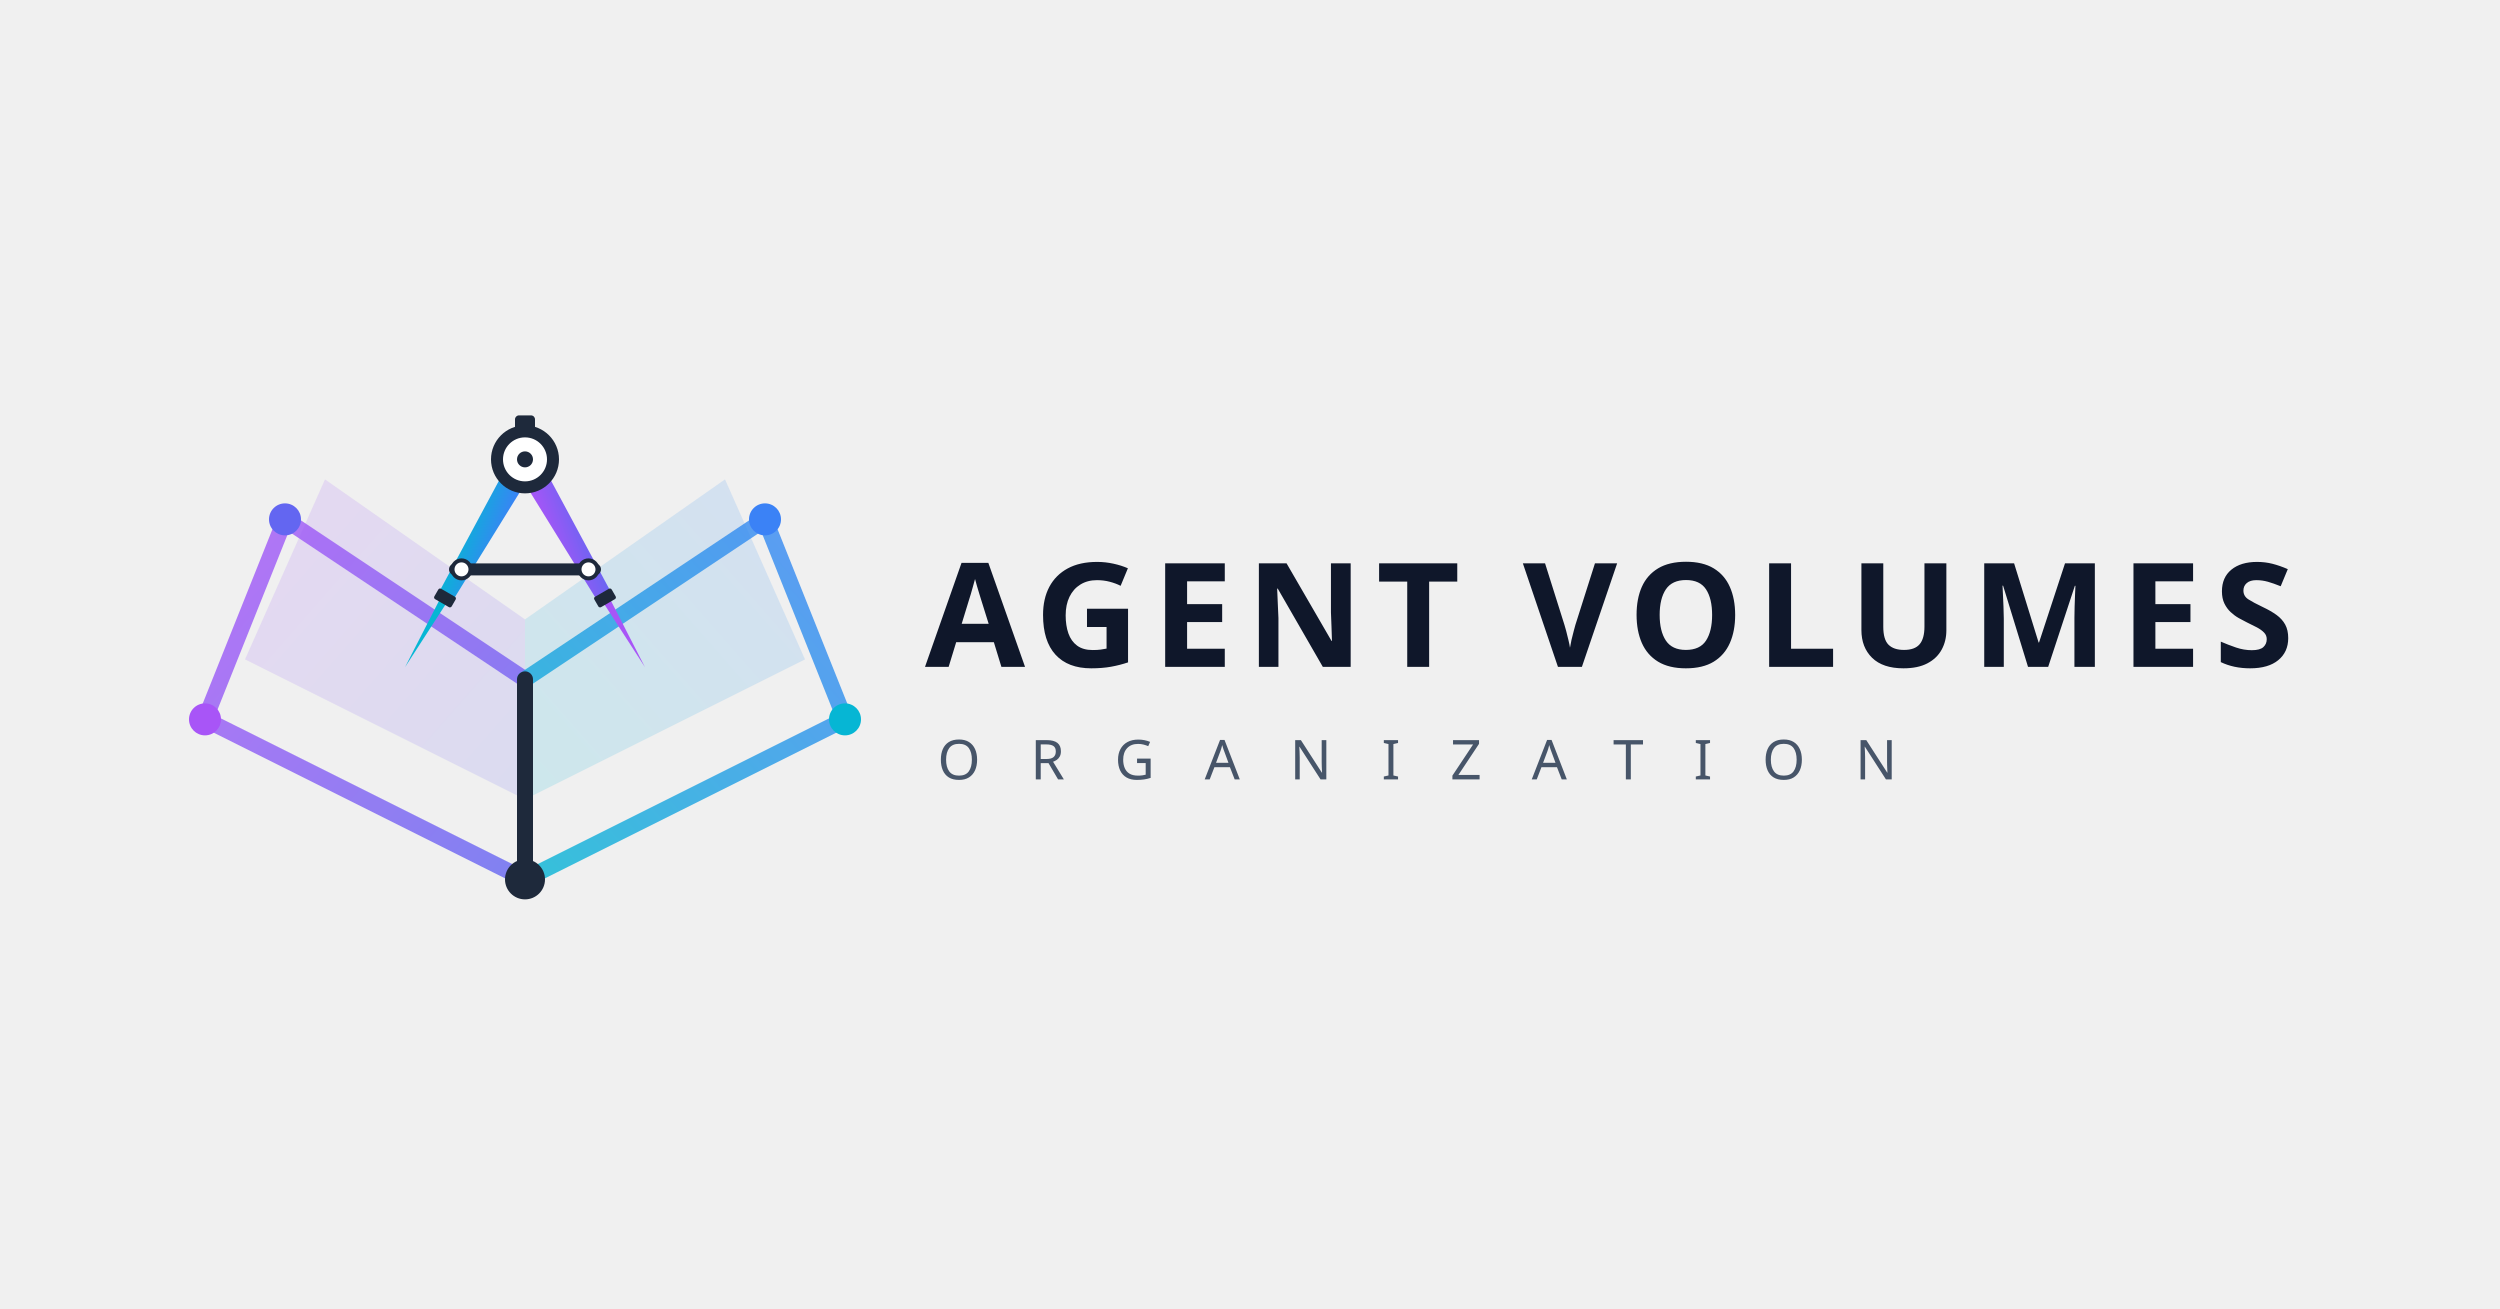
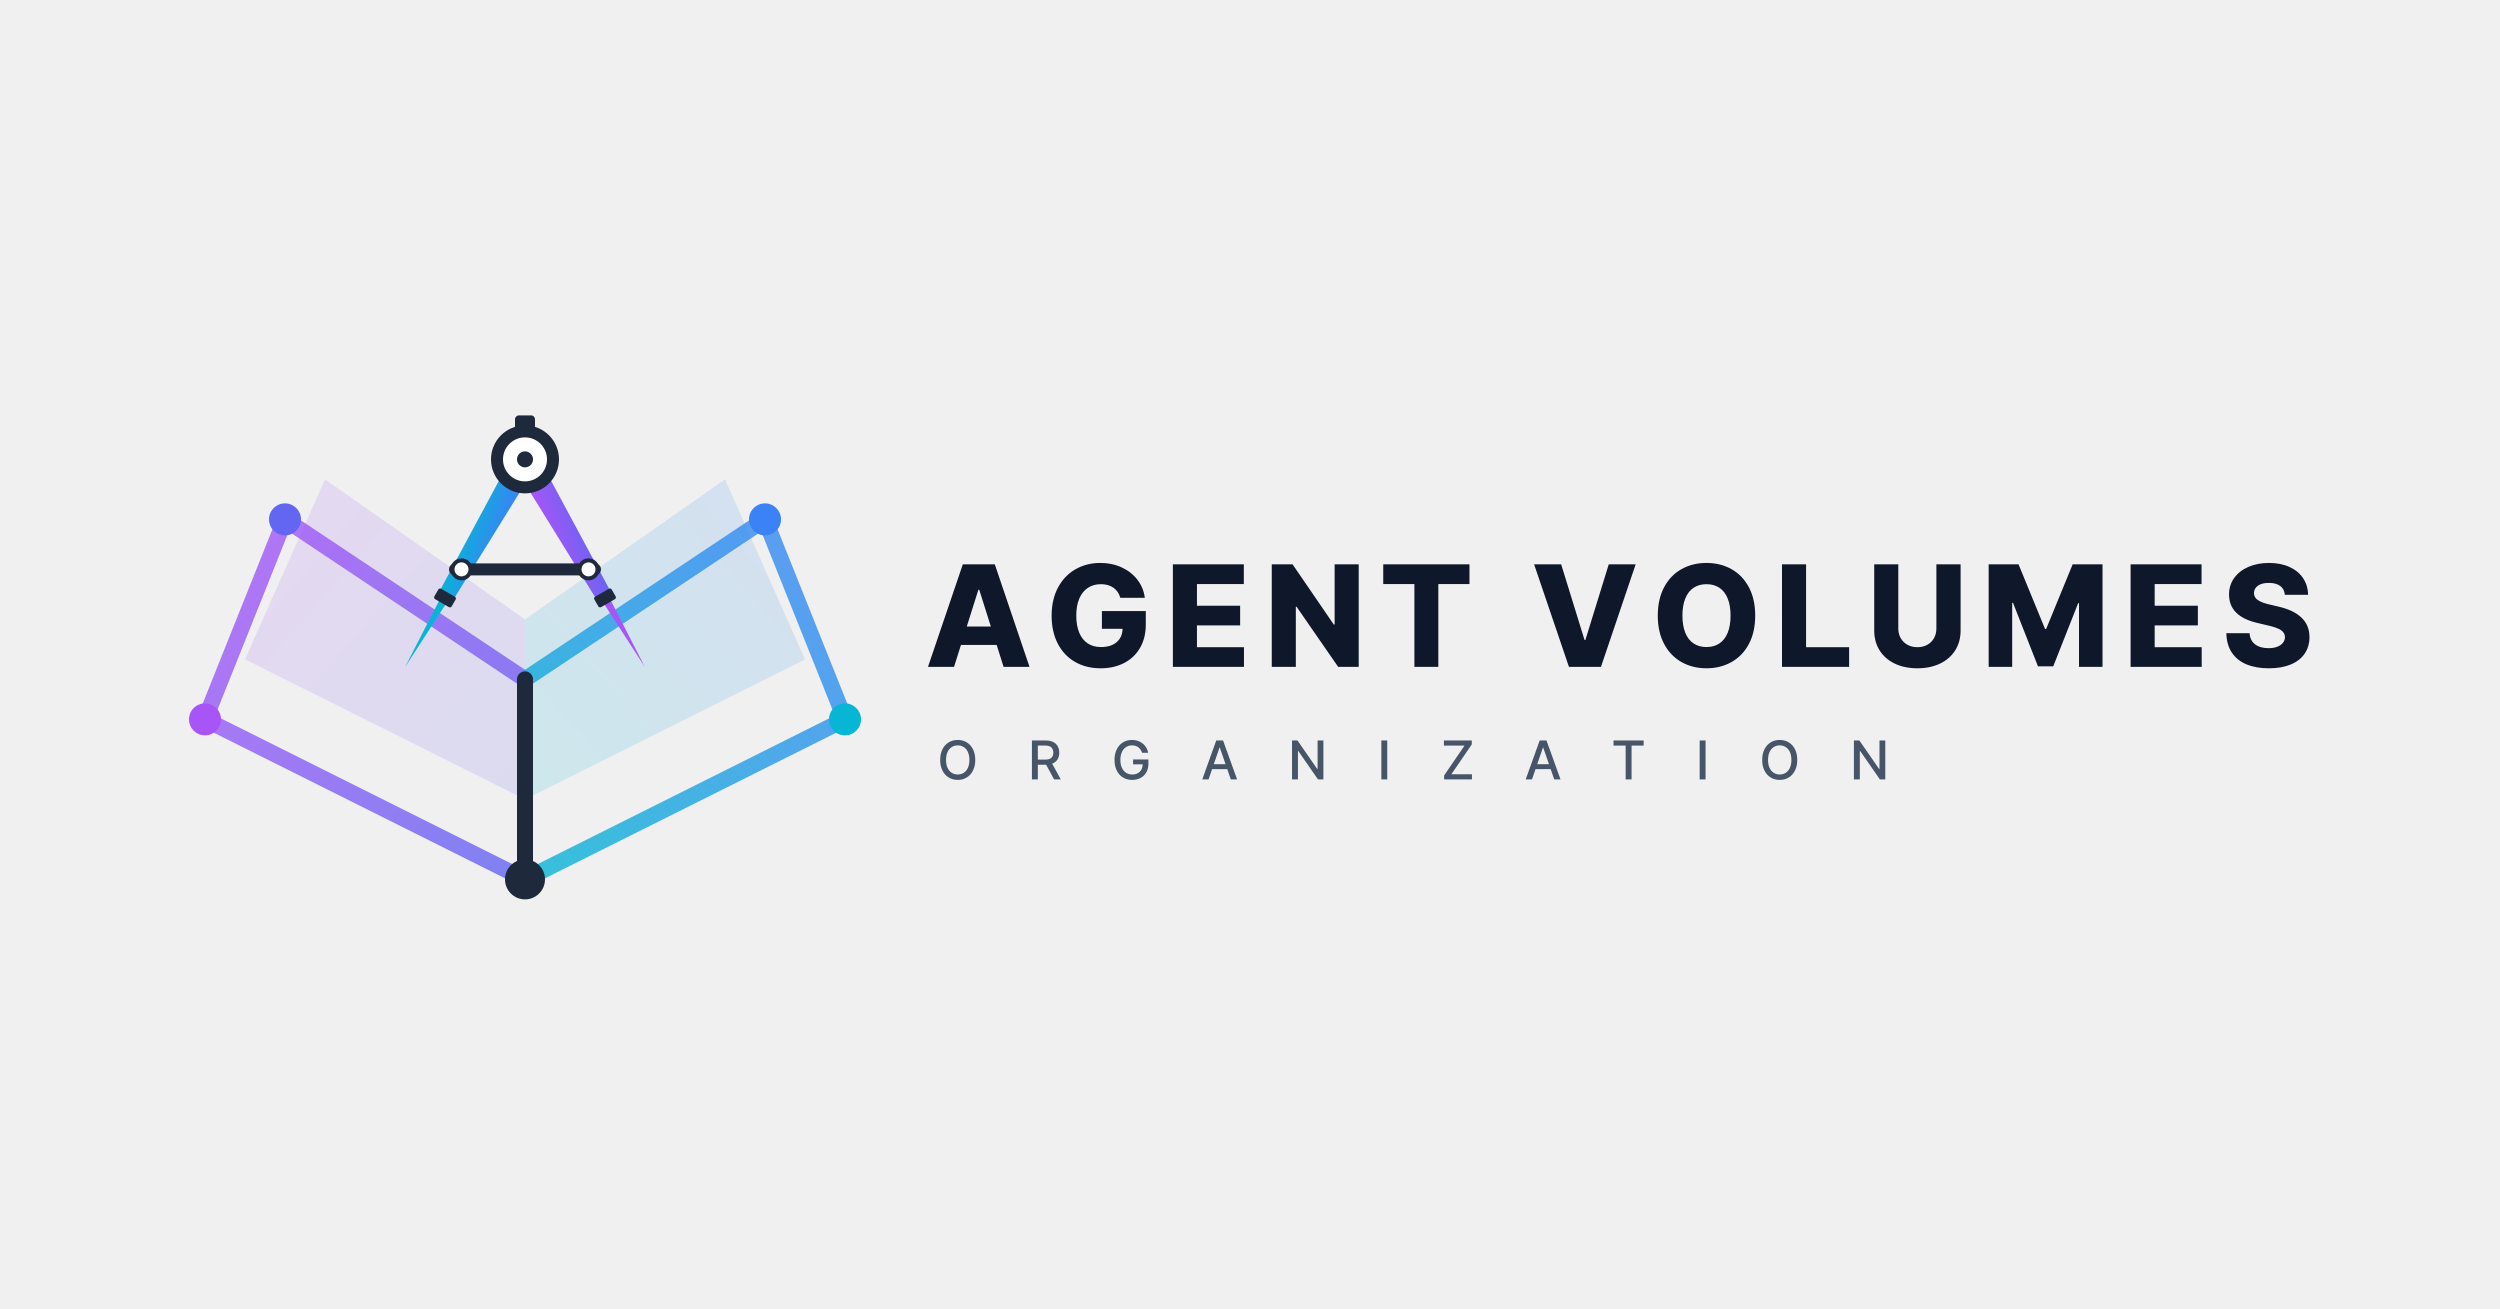
- <svg xmlns="http://www.w3.org/2000/svg" viewBox="0 0 1000 523.5" width="100%" height="100%">
+ <svg xmlns="http://www.w3.org/2000/svg" viewBox="0 0 1000 523.5">
  <defs>
-     <style>
-       @font-face {
-         font-family: 'Pretendard Std Variable';
-         font-weight: 45 920;
-         font-display: swap;
-         src: url('https://cdn.jsdelivr.net/gh/orioncactus/pretendard@v1.3.9/packages/pretendard-std/dist/web/variable/woff2-dynamic-subset/PretendardStdVariable.subset.6.woff2') format('woff2-variations');
-       }
-     </style>
-     <linearGradient id="leftPage" x1="100%" y1="100%" x2="0%" y2="0%">
+     <linearGradient id="agent-volumes-logo-banner-light-theme-without-bg-1_91-1_svg__a" x1="100%" x2="0%" y1="100%" y2="0%">
      <stop offset="0%" stop-color="#6366f1" />
      <stop offset="100%" stop-color="#a855f7" />
    </linearGradient>
-     <linearGradient id="rightPage" x1="0%" y1="100%" x2="100%" y2="0%">
+     <linearGradient id="agent-volumes-logo-banner-light-theme-without-bg-1_91-1_svg__b" x1="0%" x2="100%" y1="100%" y2="0%">
      <stop offset="0%" stop-color="#06b6d4" />
      <stop offset="100%" stop-color="#3b82f6" />
    </linearGradient>
  </defs>
-   <g transform="translate(210, 271.75) scale(0.8)">
-     <path d="M 0 60 L -140 -10 L -100 -100 L 0 -30 Z" fill="url(#leftPage)" opacity="0.15" />
-     <path d="M 0 60 L 140 -10 L 100 -100 L 0 -30 Z" fill="url(#rightPage)" opacity="0.15" />
-     <path d="M 0 100 L -160 20 L -120 -80 L 0 0 Z" fill="none" stroke="url(#leftPage)" stroke-width="8" stroke-linejoin="round" opacity="0.8" />
-     <path d="M 0 100 L 160 20 L 120 -80 L 0 0 Z" fill="none" stroke="url(#rightPage)" stroke-width="8" stroke-linejoin="round" opacity="0.8" />
-     <line x1="0" y1="100" x2="0" y2="0" stroke="#1e293b" stroke-width="8" stroke-linecap="round" />
-     <rect x="-5" y="-132" width="10" height="12" rx="2" fill="#1e293b" />
-     <g transform="translate(0, -110) rotate(-30)">
-       <polygon points="-6,14 6,14 4,80 -4,80" fill="url(#leftPage)" />
-       <polygon points="-2,80 2,80 0,120" fill="#a855f7" />
-       <rect x="-5" y="77" width="10" height="6" rx="1" fill="#1e293b" />
+   <g transform="matrix(.8 0 0 .8 210 271.75)">
+     <path fill="url(#agent-volumes-logo-banner-light-theme-without-bg-1_91-1_svg__a)" d="m0 60-140-70 40-90L0-30Z" opacity=".15" />
+     <path fill="url(#agent-volumes-logo-banner-light-theme-without-bg-1_91-1_svg__b)" d="m0 60 140-70-40-90L0-30Z" opacity=".15" />
+     <path fill="none" stroke="url(#agent-volumes-logo-banner-light-theme-without-bg-1_91-1_svg__a)" stroke-linejoin="round" stroke-width="8" d="m0 100-160-80 40-100L0 0Z" opacity=".8" />
+     <path fill="none" stroke="url(#agent-volumes-logo-banner-light-theme-without-bg-1_91-1_svg__b)" stroke-linejoin="round" stroke-width="8" d="m0 100 160-80-40-100L0 0Z" opacity=".8" />
+     <path stroke="#1e293b" stroke-linecap="round" stroke-width="8" d="M0 100V0" />
+     <rect width="10" height="12" x="-5" y="-132" fill="#1e293b" rx="2" />
+     <g transform="rotate(-30 -205.263 -55)">
+       <path fill="url(#agent-volumes-logo-banner-light-theme-without-bg-1_91-1_svg__a)" d="M-6 14H6L4 80h-8z" />
+       <path fill="#a855f7" d="M-2 80h4l-2 40z" />
+       <rect width="10" height="6" x="-5" y="77" fill="#1e293b" rx="1" />
    </g>
-     <g transform="translate(0, -110) rotate(30)">
-       <polygon points="-6,14 6,14 4,80 -4,80" fill="url(#rightPage)" />
-       <polygon points="-2,80 2,80 0,120" fill="#06b6d4" />
-       <rect x="-5" y="77" width="10" height="6" rx="1" fill="#1e293b" />
+     <g transform="rotate(30 205.263 -55)">
+       <path fill="url(#agent-volumes-logo-banner-light-theme-without-bg-1_91-1_svg__b)" d="M-6 14H6L4 80h-8z" />
+       <path fill="#06b6d4" d="M-2 80h4l-2 40z" />
+       <rect width="10" height="6" x="-5" y="77" fill="#1e293b" rx="1" />
    </g>
-     <g transform="translate(0, -55)">
-       <rect x="-38" y="-3" width="76" height="6" rx="3" fill="#1e293b" />
-       <circle cx="-31.75" cy="0" r="4.5" fill="#ffffff" stroke="#1e293b" stroke-width="2" />
-       <circle cx="31.75" cy="0" r="4.5" fill="#ffffff" stroke="#1e293b" stroke-width="2" />
+     <g transform="translate(0 -55)">
+       <rect width="76" height="6" x="-38" y="-3" fill="#1e293b" rx="3" />
+       <circle cx="-31.75" r="4.5" fill="#fff" stroke="#1e293b" stroke-width="2" />
+       <circle cx="31.75" r="4.5" fill="#fff" stroke="#1e293b" stroke-width="2" />
    </g>
-     <circle cx="0" cy="-110" r="14" fill="#ffffff" stroke="#1e293b" stroke-width="6" />
-     <circle cx="0" cy="-110" r="4" fill="#1e293b" />
-     <circle cx="0" cy="100" r="10" fill="#1e293b" />
+     <circle cy="-110" r="14" fill="#fff" stroke="#1e293b" stroke-width="6" />
+     <circle cy="-110" r="4" fill="#1e293b" />
+     <circle cy="100" r="10" fill="#1e293b" />
    <circle cx="-160" cy="20" r="8" fill="#a855f7" />
    <circle cx="160" cy="20" r="8" fill="#06b6d4" />
    <circle cx="-120" cy="-80" r="8" fill="#6366f1" />
    <circle cx="120" cy="-80" r="8" fill="#3b82f6" />
  </g>
-   <text x="370" y="266.75" font-family="'Pretendard Std Variable', sans-serif" font-size="58" font-weight="800" fill="#0f172a" text-anchor="start" letter-spacing="5">AGENT VOLUMES</text>
-   <text x="375" y="311.75" font-family="'Pretendard Std Variable', sans-serif" font-size="22" font-weight="500" fill="#475569" text-anchor="start" letter-spacing="20">ORGANIZATION</text>
+   <path fill="#0f172a" d="m371.19 266.75 13.933-41.008h12.8l13.878 41.008h-10.365l-2.776-8.78h-14.273l-2.776 8.78Zm25.148-16.143-4.645-14.726h-.34l-4.644 14.726Zm44.025-16.935q-3.002 0-5.225 1.473-2.223 1.472-3.427 4.29-1.203 2.818-1.203 6.754 0 3.994 1.16 6.826 1.162 2.832 3.371 4.318 2.209 1.487 5.324 1.487 4.05 0 6.316-1.968t2.35-5.338h-8.27v-7.08h17.56v5.38q0 5.353-2.295 9.318t-6.386 6.075-9.331 2.11q-5.834 0-10.28-2.55-4.447-2.548-6.91-7.306-2.465-4.758-2.465-11.158 0-6.542 2.563-11.314t6.995-7.293 9.927-2.52q4.673 0 8.538 1.784t6.302 4.956 2.945 7.193h-9.799q-.736-2.605-2.747-4.021-2.01-1.416-5.013-1.416m28.789-7.93h28.377v7.873h-18.748v8.666h17.276v7.873H478.78v8.723h18.805v7.873h-28.434Zm74.328 41.008h-8.212l-16.653-24.072h-.283v24.072h-9.629v-41.008h8.326l16.483 24.072h.34v-24.072h9.628Zm9.815-41.008h34.494v7.873h-12.46v33.135h-9.573v-33.135h-12.461Zm80.518 30.246h.34l9.345-30.246h10.762l-13.877 41.008h-12.801l-13.934-41.008h10.819Zm48.783 11.328q-5.58 0-9.997-2.492-4.418-2.492-6.953-7.25t-2.535-11.328q0-6.599 2.535-11.356 2.535-4.758 6.953-7.236t9.997-2.478q5.55 0 9.983 2.478 4.432 2.478 6.966 7.236 2.535 4.757 2.535 11.356t-2.535 11.357-6.966 7.235-9.983 2.478m0-33.644q-3.002 0-5.169 1.444-2.166 1.445-3.313 4.277t-1.147 6.853 1.147 6.854 3.313 4.276 5.169 1.444 5.168-1.444 3.314-4.276 1.147-6.854-1.147-6.853-3.314-4.277-5.168-1.444m30.204-7.93h9.63v33.135h17.218v7.873h-26.847Zm71.44 0v26.451q0 4.532-2.166 7.958t-6.075 5.296-9.034 1.87q-5.154 0-9.063-1.87-3.908-1.869-6.06-5.296-2.153-3.426-2.153-7.958v-26.45h9.63V251.4q0 2.153.962 3.852.963 1.7 2.705 2.662 1.742.963 3.979.963t3.965-.963 2.676-2.662.949-3.852v-25.658Zm23.182 0 10.592 25.828h.453l10.592-25.828h11.95v41.008h-9.402v-25.488h-.34l-9.968 25.261h-6.117l-9.97-25.375h-.339v25.602h-9.402v-41.008Zm44.818 0h28.377v7.873H861.87v8.666h17.276v7.873H861.87v8.723h18.805v7.873H852.24Zm55.297 7.42q-2.86 0-4.404 1.133-1.543 1.133-1.543 2.945 0 1.756 1.586 2.818t4.531 1.713l3.568.85q6.06 1.36 9.275 4.39t3.243 7.844q-.028 3.852-1.968 6.656t-5.58 4.304-8.708 1.501q-5.154 0-8.935-1.571-3.78-1.572-5.876-4.716-2.096-3.143-2.181-7.76h9.289q.17 2.918 2.195 4.461t5.395 1.543q3.002 0 4.758-1.217 1.755-1.218 1.812-3.2-.028-1.756-1.614-2.804t-5.07-1.841l-4.304-1.02q-11.385-2.633-11.385-11.328-.028-3.738 2.025-6.627t5.692-4.474 8.256-1.586q4.673 0 8.184 1.6 3.512 1.6 5.452 4.489t1.997 6.655h-9.29q-.17-2.266-1.812-3.512t-4.588-1.246" />
+   <path fill="#475569" d="M383.1 311.965q-2.03 0-3.626-.972-1.595-.972-2.497-2.783-.903-1.81-.903-4.237 0-2.439.903-4.249.902-1.81 2.497-2.777t3.626-.967q2.008 0 3.604.967 1.595.967 2.497 2.777.903 1.81.903 4.249 0 2.427-.903 4.237-.902 1.81-2.497 2.783-1.596.972-3.604.972m0-13.815q-1.354 0-2.417.677-1.064.677-1.665 1.987-.602 1.311-.602 3.159t.602 3.158 1.665 1.987 2.417.677q1.342 0 2.4-.677 1.059-.677 1.66-1.993.602-1.315.602-3.152 0-1.848-.602-3.159-.601-1.31-1.66-1.987t-2.4-.677m29.668-1.955h5.543q1.761 0 2.97.613 1.208.612 1.815 1.713t.607 2.551q0 1.59-.72 2.729-.72 1.138-2.116 1.665l3.438 6.284h-2.686l-3.158-5.865h-3.33v5.865h-2.363Zm5.306 7.649q1.676 0 2.46-.704.784-.703.784-2.068 0-1.375-.79-2.116-.789-.741-2.454-.741h-2.943v5.629Zm34.717-5.694q-1.321 0-2.38.683-1.057.682-1.659 1.998t-.602 3.142q0 1.837.607 3.147t1.681 1.993 2.46.682q1.236 0 2.17-.494.935-.494 1.456-1.413.52-.918.542-2.154h-3.824v-1.955h6.123v1.762q0 1.934-.827 3.39-.827 1.455-2.304 2.244t-3.357.79q-2.095 0-3.695-.972t-2.487-2.783-.886-4.237.891-4.238 2.476-2.782 3.594-.973q1.665 0 3.045.65t2.277 1.816 1.166 2.67h-2.428q-.44-1.408-1.477-2.187t-2.562-.779m28.121 13.6 5.586-15.555h2.729l5.607 15.555h-2.514l-1.418-4.104h-6.058l-1.418 4.104Zm9.303-6.08-2.299-6.639h-.107l-2.288 6.639Zm39.142 6.08h-2.17l-7.884-11.365h-.13v11.365h-2.362v-15.555h2.191l7.885 11.387h.15v-11.387h2.32Zm25.543 0h-2.363v-15.555h2.363Zm22.75-1.568 8.164-11.946h-8.25v-2.04h11.15v1.568l-8.163 11.945h8.228v2.041H577.65Zm32.633 1.568 5.586-15.555h2.729l5.607 15.555h-2.514l-1.418-4.104h-6.058l-1.418 4.104Zm9.303-6.08-2.299-6.639h-.107l-2.288 6.639Zm25.822-9.475h12.053v2.041h-4.834v13.514h-2.363v-13.514h-4.856Zm36.822 15.555h-2.363v-15.555h2.363Zm29.668.215q-2.03 0-3.625-.972t-2.498-2.783-.902-4.237q0-2.439.902-4.249.903-1.81 2.498-2.777t3.625-.967q2.01 0 3.604.967 1.596.967 2.498 2.777t.902 4.249q0 2.427-.902 4.237t-2.498 2.783-3.604.972m0-13.815q-1.353 0-2.417.677t-1.665 1.987-.601 3.159.601 3.158 1.665 1.987 2.417.677q1.343 0 2.401-.677t1.66-1.993.602-3.152q0-1.848-.602-3.159t-1.66-1.987-2.4-.677m42.214 13.6h-2.17l-7.884-11.365h-.13v11.365h-2.363v-15.555h2.192l7.885 11.387h.15v-11.387h2.32Z" />
</svg>
